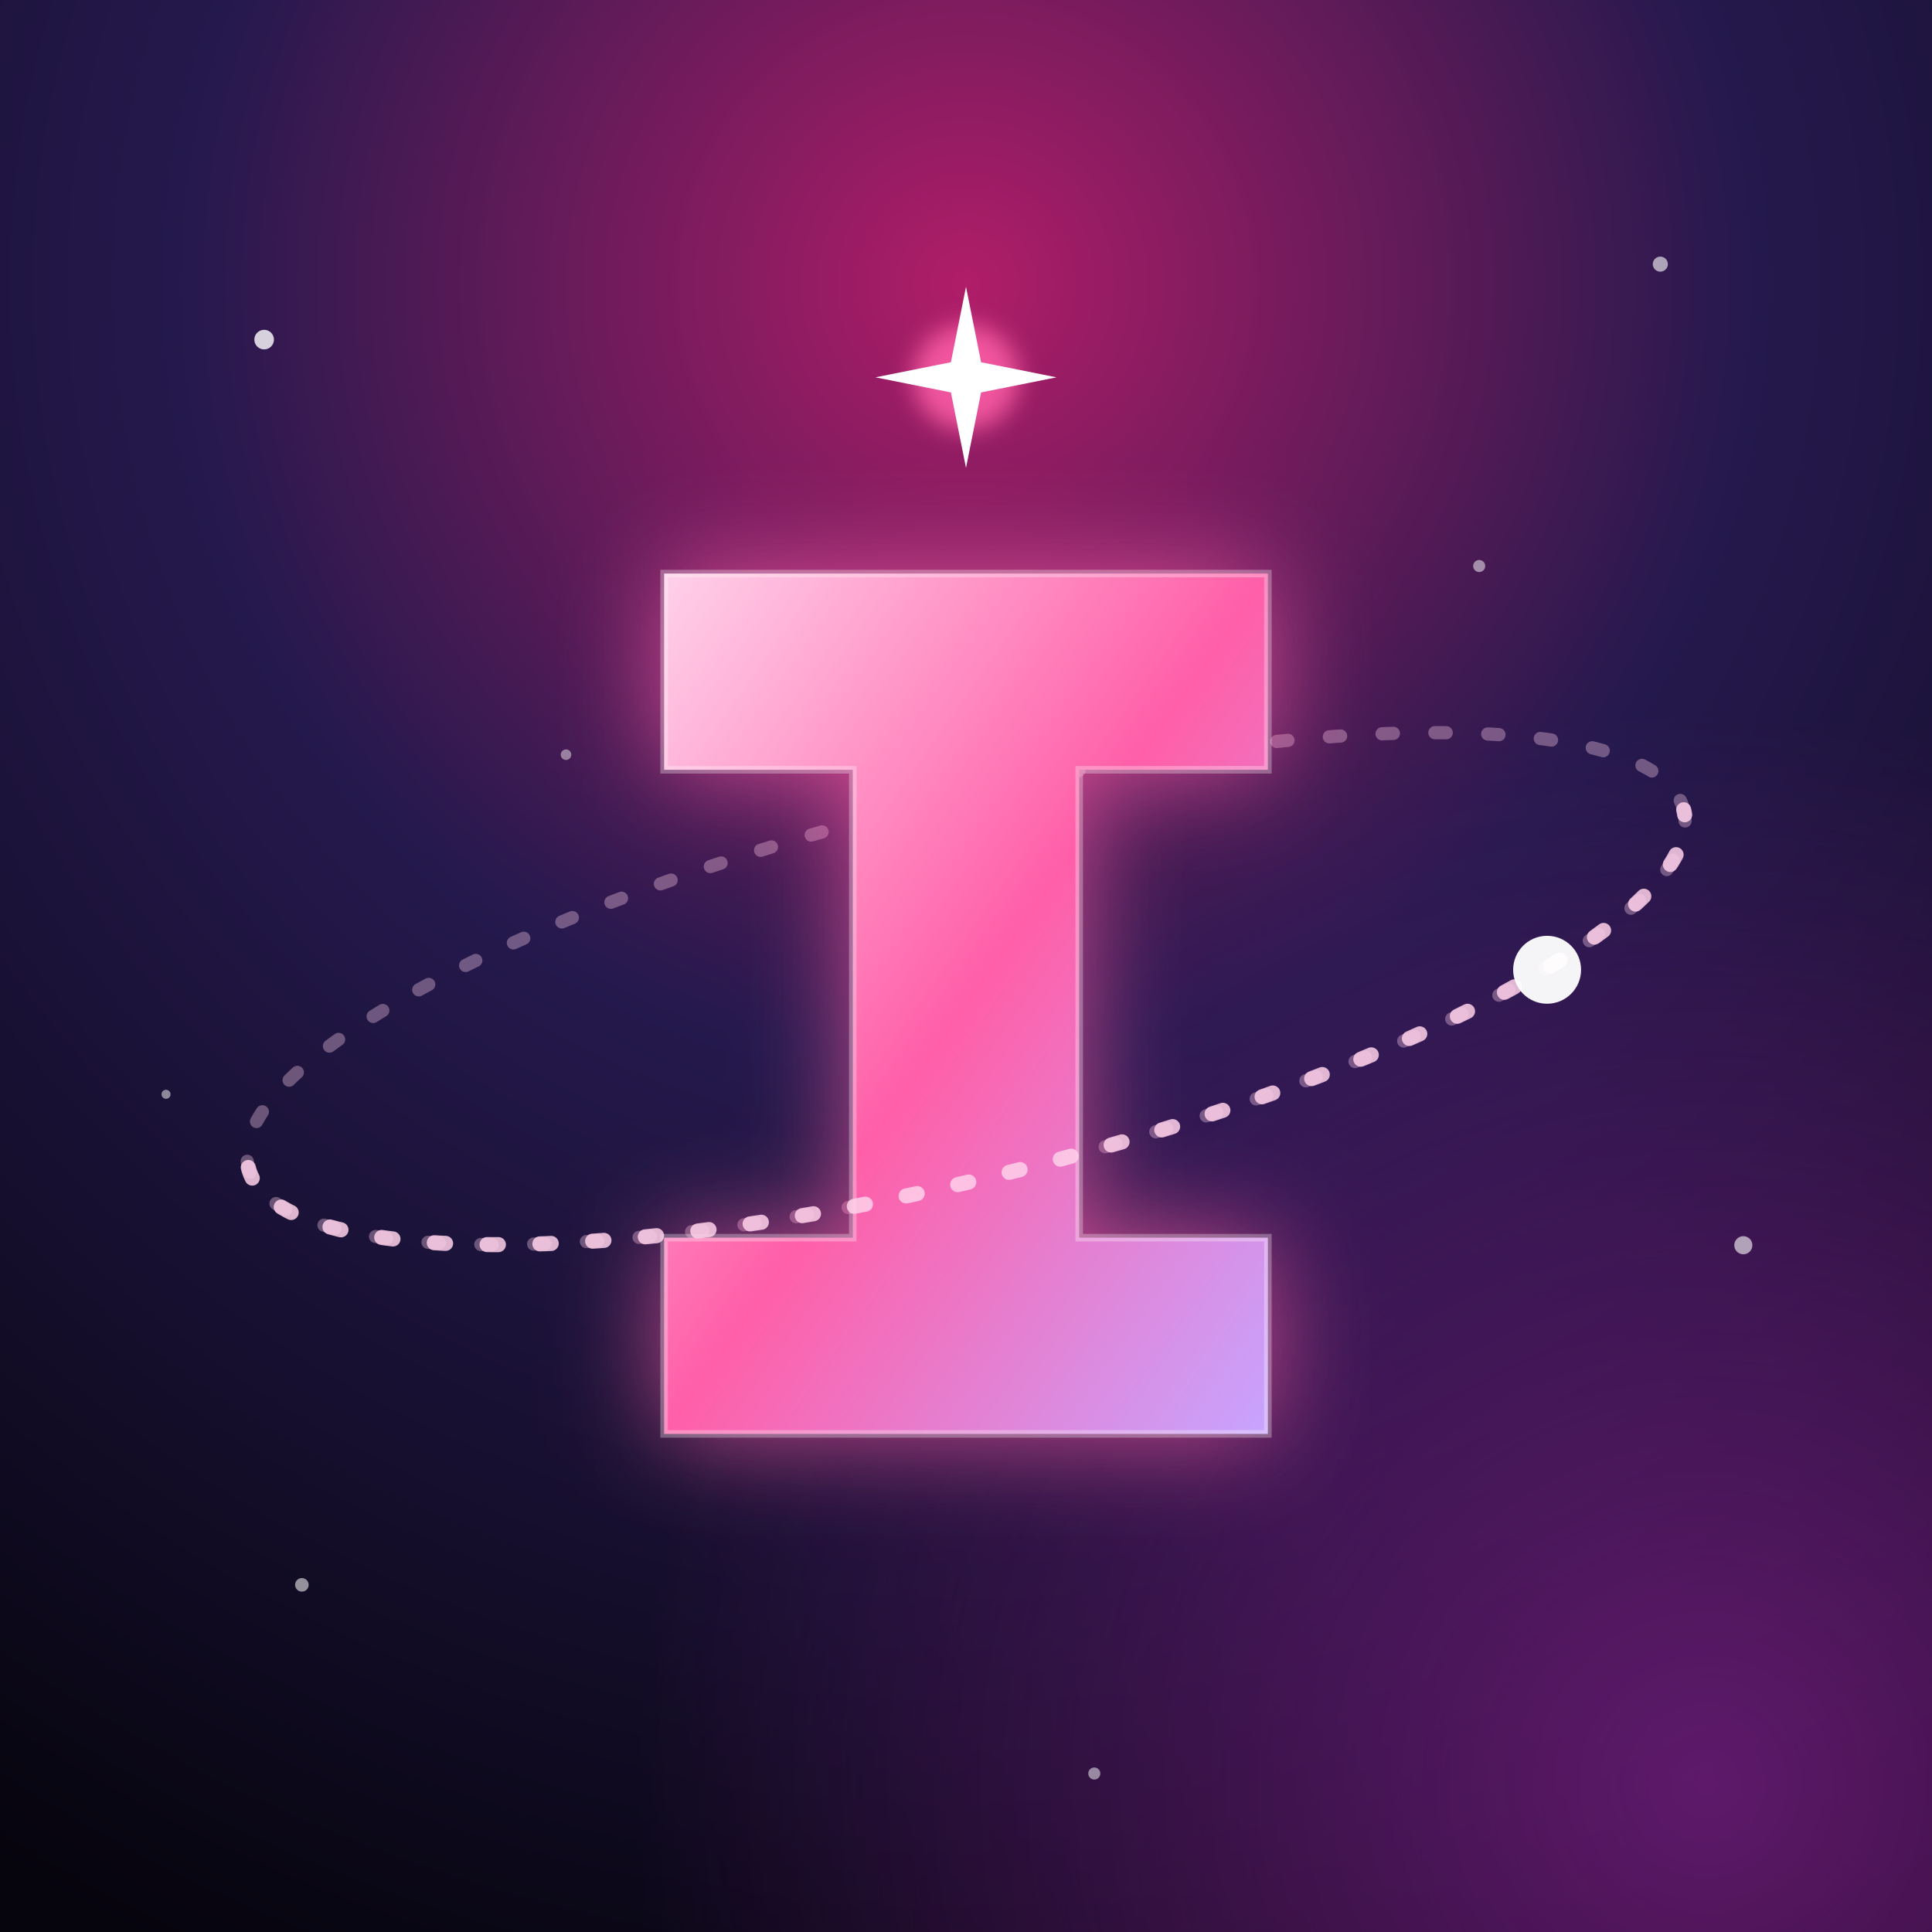
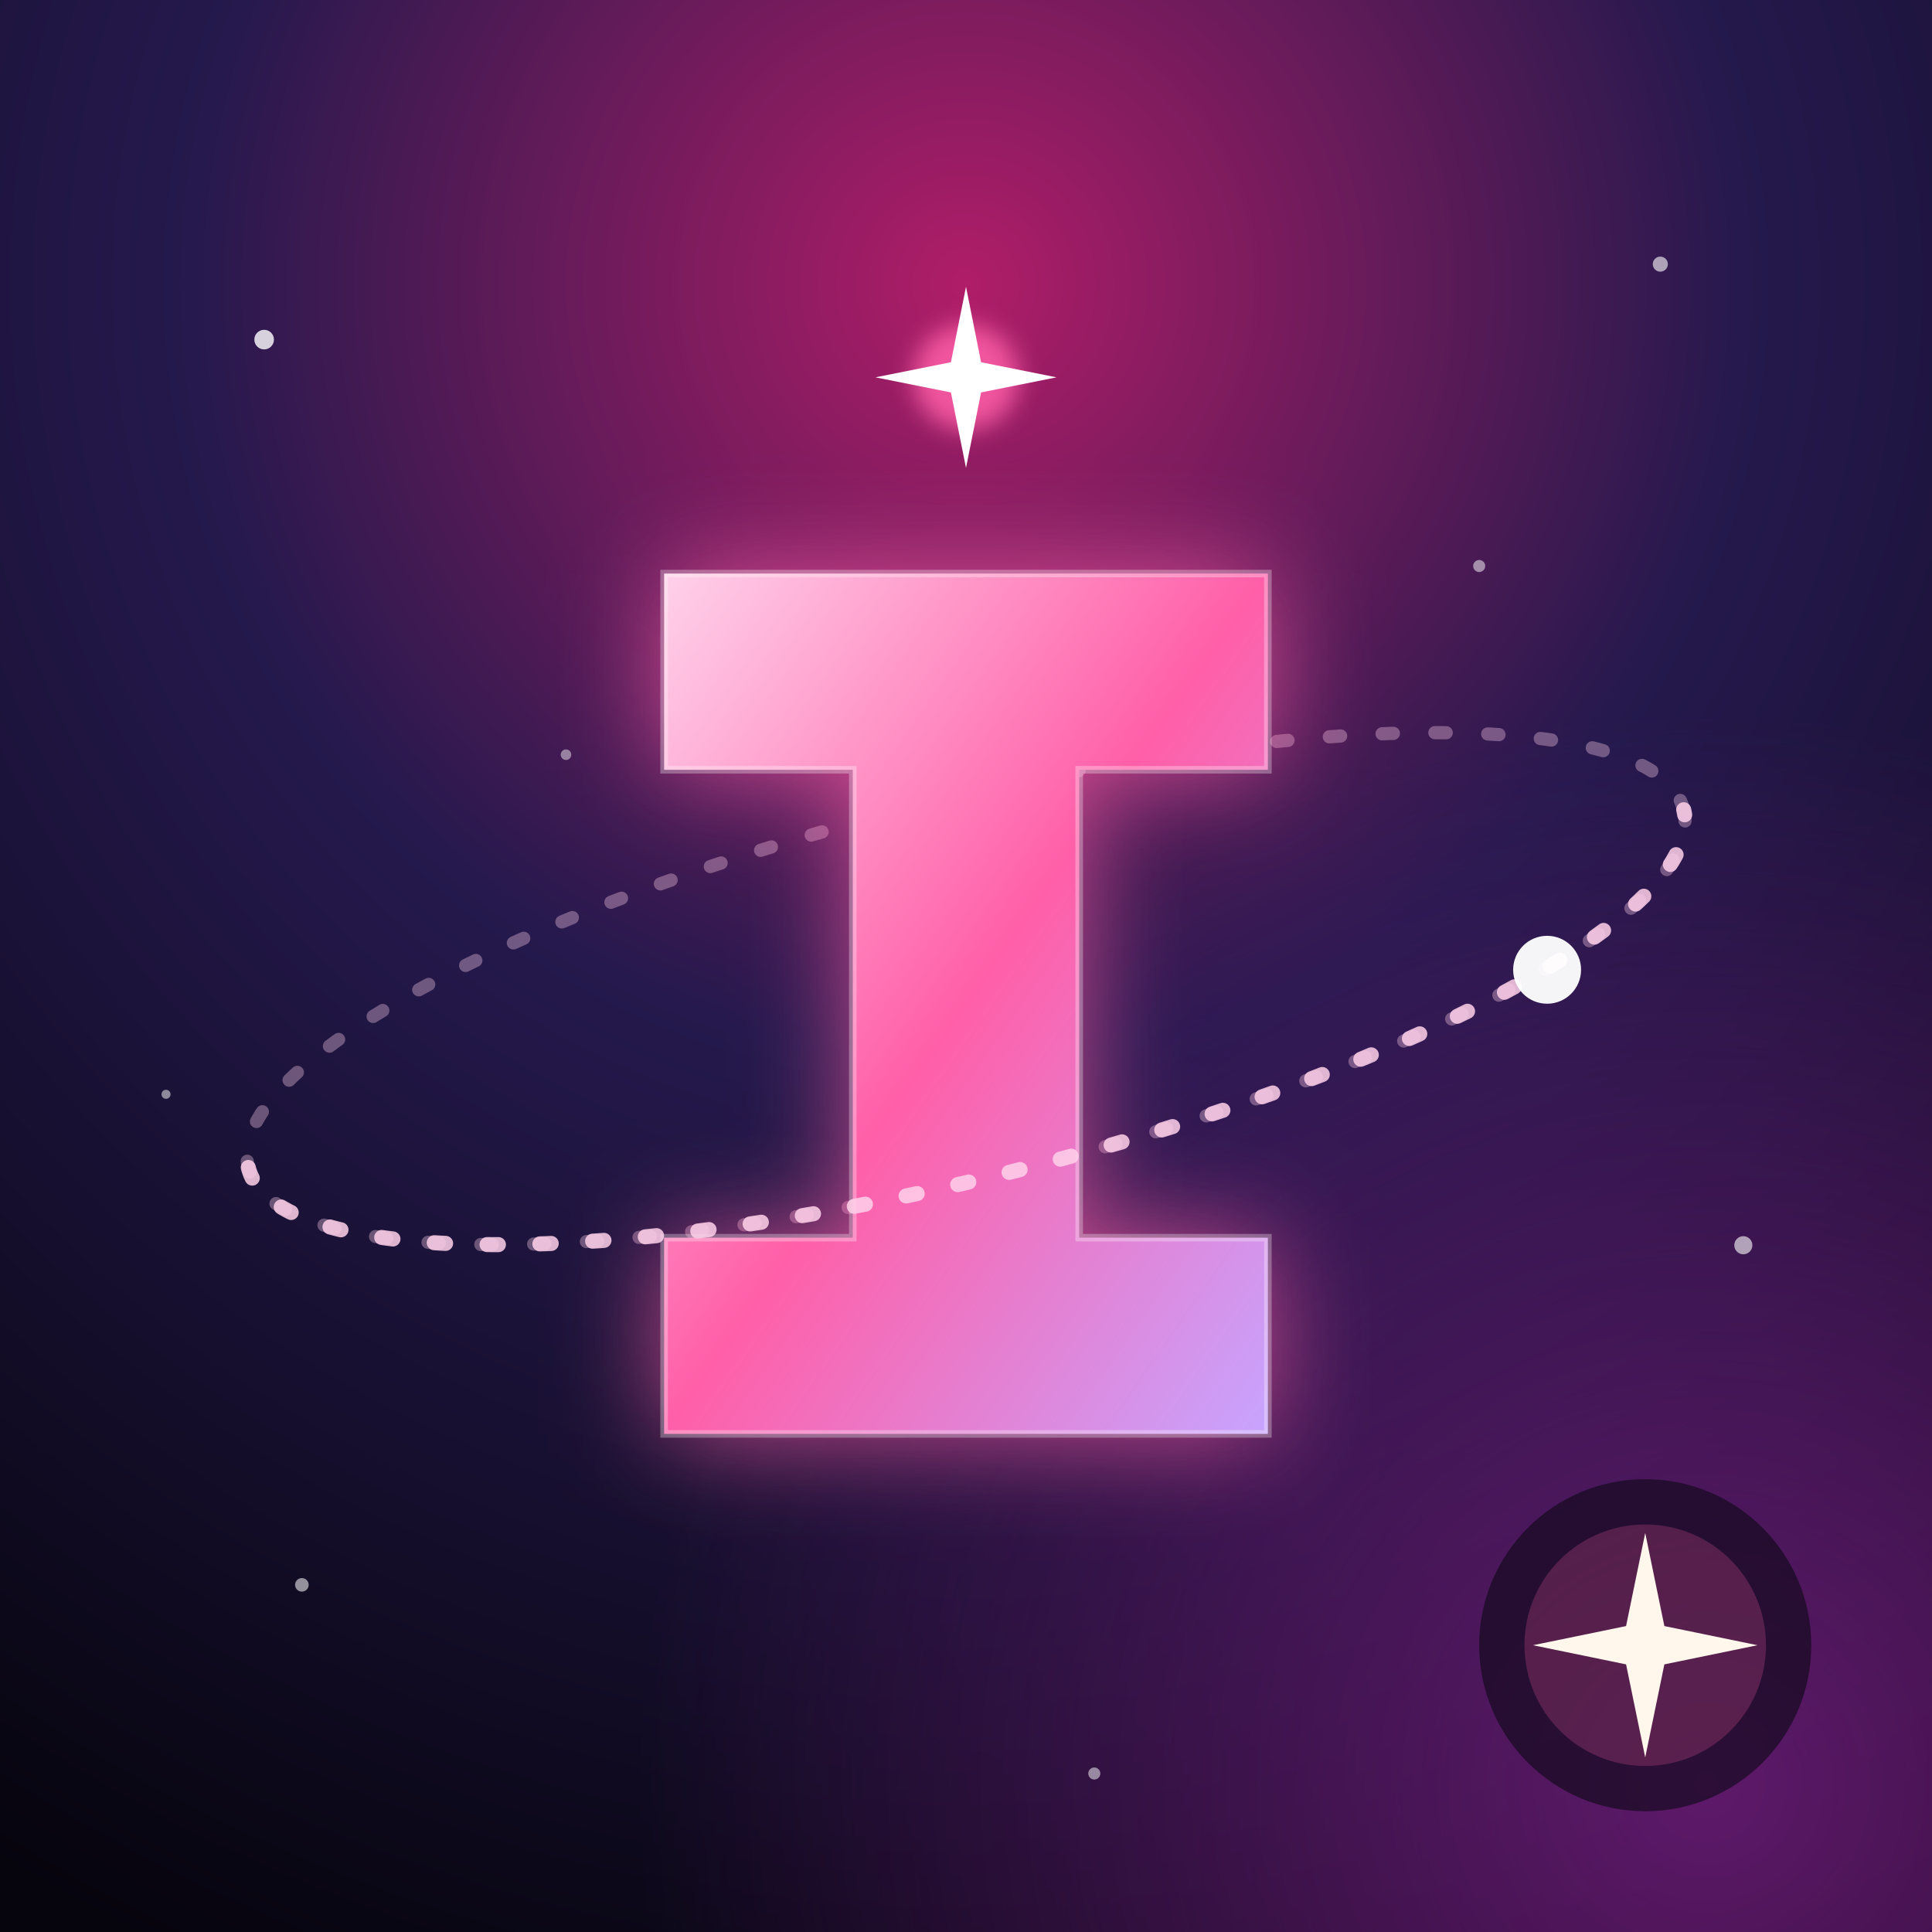
<svg xmlns="http://www.w3.org/2000/svg" viewBox="0 0 512 512">
  <defs>
    <radialGradient id="sky" cx="50%" cy="15%" r="95%">
      <stop offset="0" stop-color="#B01D68" />
      <stop offset=".42" stop-color="#25194D" />
      <stop offset="1" stop-color="#06040D" />
    </radialGradient>
    <radialGradient id="neb" cx="88%" cy="92%" r="55%">
      <stop offset="0" stop-color="#7A1F86" stop-opacity=".75" />
      <stop offset="1" stop-color="#7A1F86" stop-opacity="0" />
    </radialGradient>
    <linearGradient id="letter" x1="0" y1="0" x2="1" y2="1">
      <stop offset="0" stop-color="#FFD1EA" />
      <stop offset=".5" stop-color="#FF5FA8" />
      <stop offset="1" stop-color="#C7A4FF" />
    </linearGradient>
    <filter id="glow" x="-40%" y="-40%" width="180%" height="180%">
      <feGaussianBlur stdDeviation="14" />
    </filter>
    <filter id="twinkle" x="-100%" y="-100%" width="300%" height="300%">
      <feGaussianBlur stdDeviation="3" />
    </filter>
  </defs>
  <rect width="512" height="512" fill="url(#sky)" />
  <rect width="512" height="512" fill="url(#neb)" />
  <g fill="#fff">
    <circle cx="70" cy="90" r="2.6" opacity=".8" />
    <circle cx="440" cy="70" r="2" opacity=".6" />
    <circle cx="462" cy="330" r="2.4" opacity=".6" />
    <circle cx="80" cy="420" r="1.8" opacity=".55" />
    <circle cx="290" cy="470" r="1.6" opacity=".5" />
    <circle cx="150" cy="200" r="1.4" opacity=".45" />
    <circle cx="392" cy="150" r="1.6" opacity=".5" />
    <circle cx="44" cy="290" r="1.2" opacity=".5" />
  </g>
  <ellipse cx="256" cy="262" rx="196" ry="50" fill="none" stroke="#FFD1EA" stroke-opacity=".35" stroke-width="3.5" stroke-dasharray="3 11" stroke-linecap="round" transform="rotate(-14 256 262)" />
  <path d="M176 152h160v52h-50v124h50v52H176v-52h50V204h-50z" fill="#FF5FA8" opacity=".75" filter="url(#glow)" />
  <path d="M176 152h160v52h-50v124h50v52H176v-52h50V204h-50z" fill="url(#letter)" />
  <path d="M176 152h160v52h-50v124h50v52H176v-52h50V204h-50z" fill="none" stroke="#fff" stroke-opacity=".3" stroke-width="2" />
  <path d="M65.8 309.4A196 50-14 0 0 446.2 214.6" fill="none" stroke="#FFD1EA" stroke-opacity=".85" stroke-width="4" stroke-dasharray="3 11" stroke-linecap="round" />
  <g transform="translate(256 100)">
    <circle r="14" fill="#FF5FA8" opacity=".85" filter="url(#twinkle)" />
    <path d="M0-24 4-4 24 0 4 4 0 24-4 4-24 0-4-4z" fill="#fff" />
  </g>
  <circle cx="410" cy="257" r="9" fill="#fff" opacity=".95" />
+   <g transform="translate(436 436)">
+     <circle r="44" fill="#0A0614" opacity=".6" />
+     <circle r="32" fill="#FF5FA8" opacity=".22" />
+     <path d="M0-17 2.9-2.9 17 0 2.9 2.9 0 17-2.9 2.9-17 0-2.9-2.9z" transform="scale(1.75)" fill="#FFF7EC" />
+   </g>
</svg>
